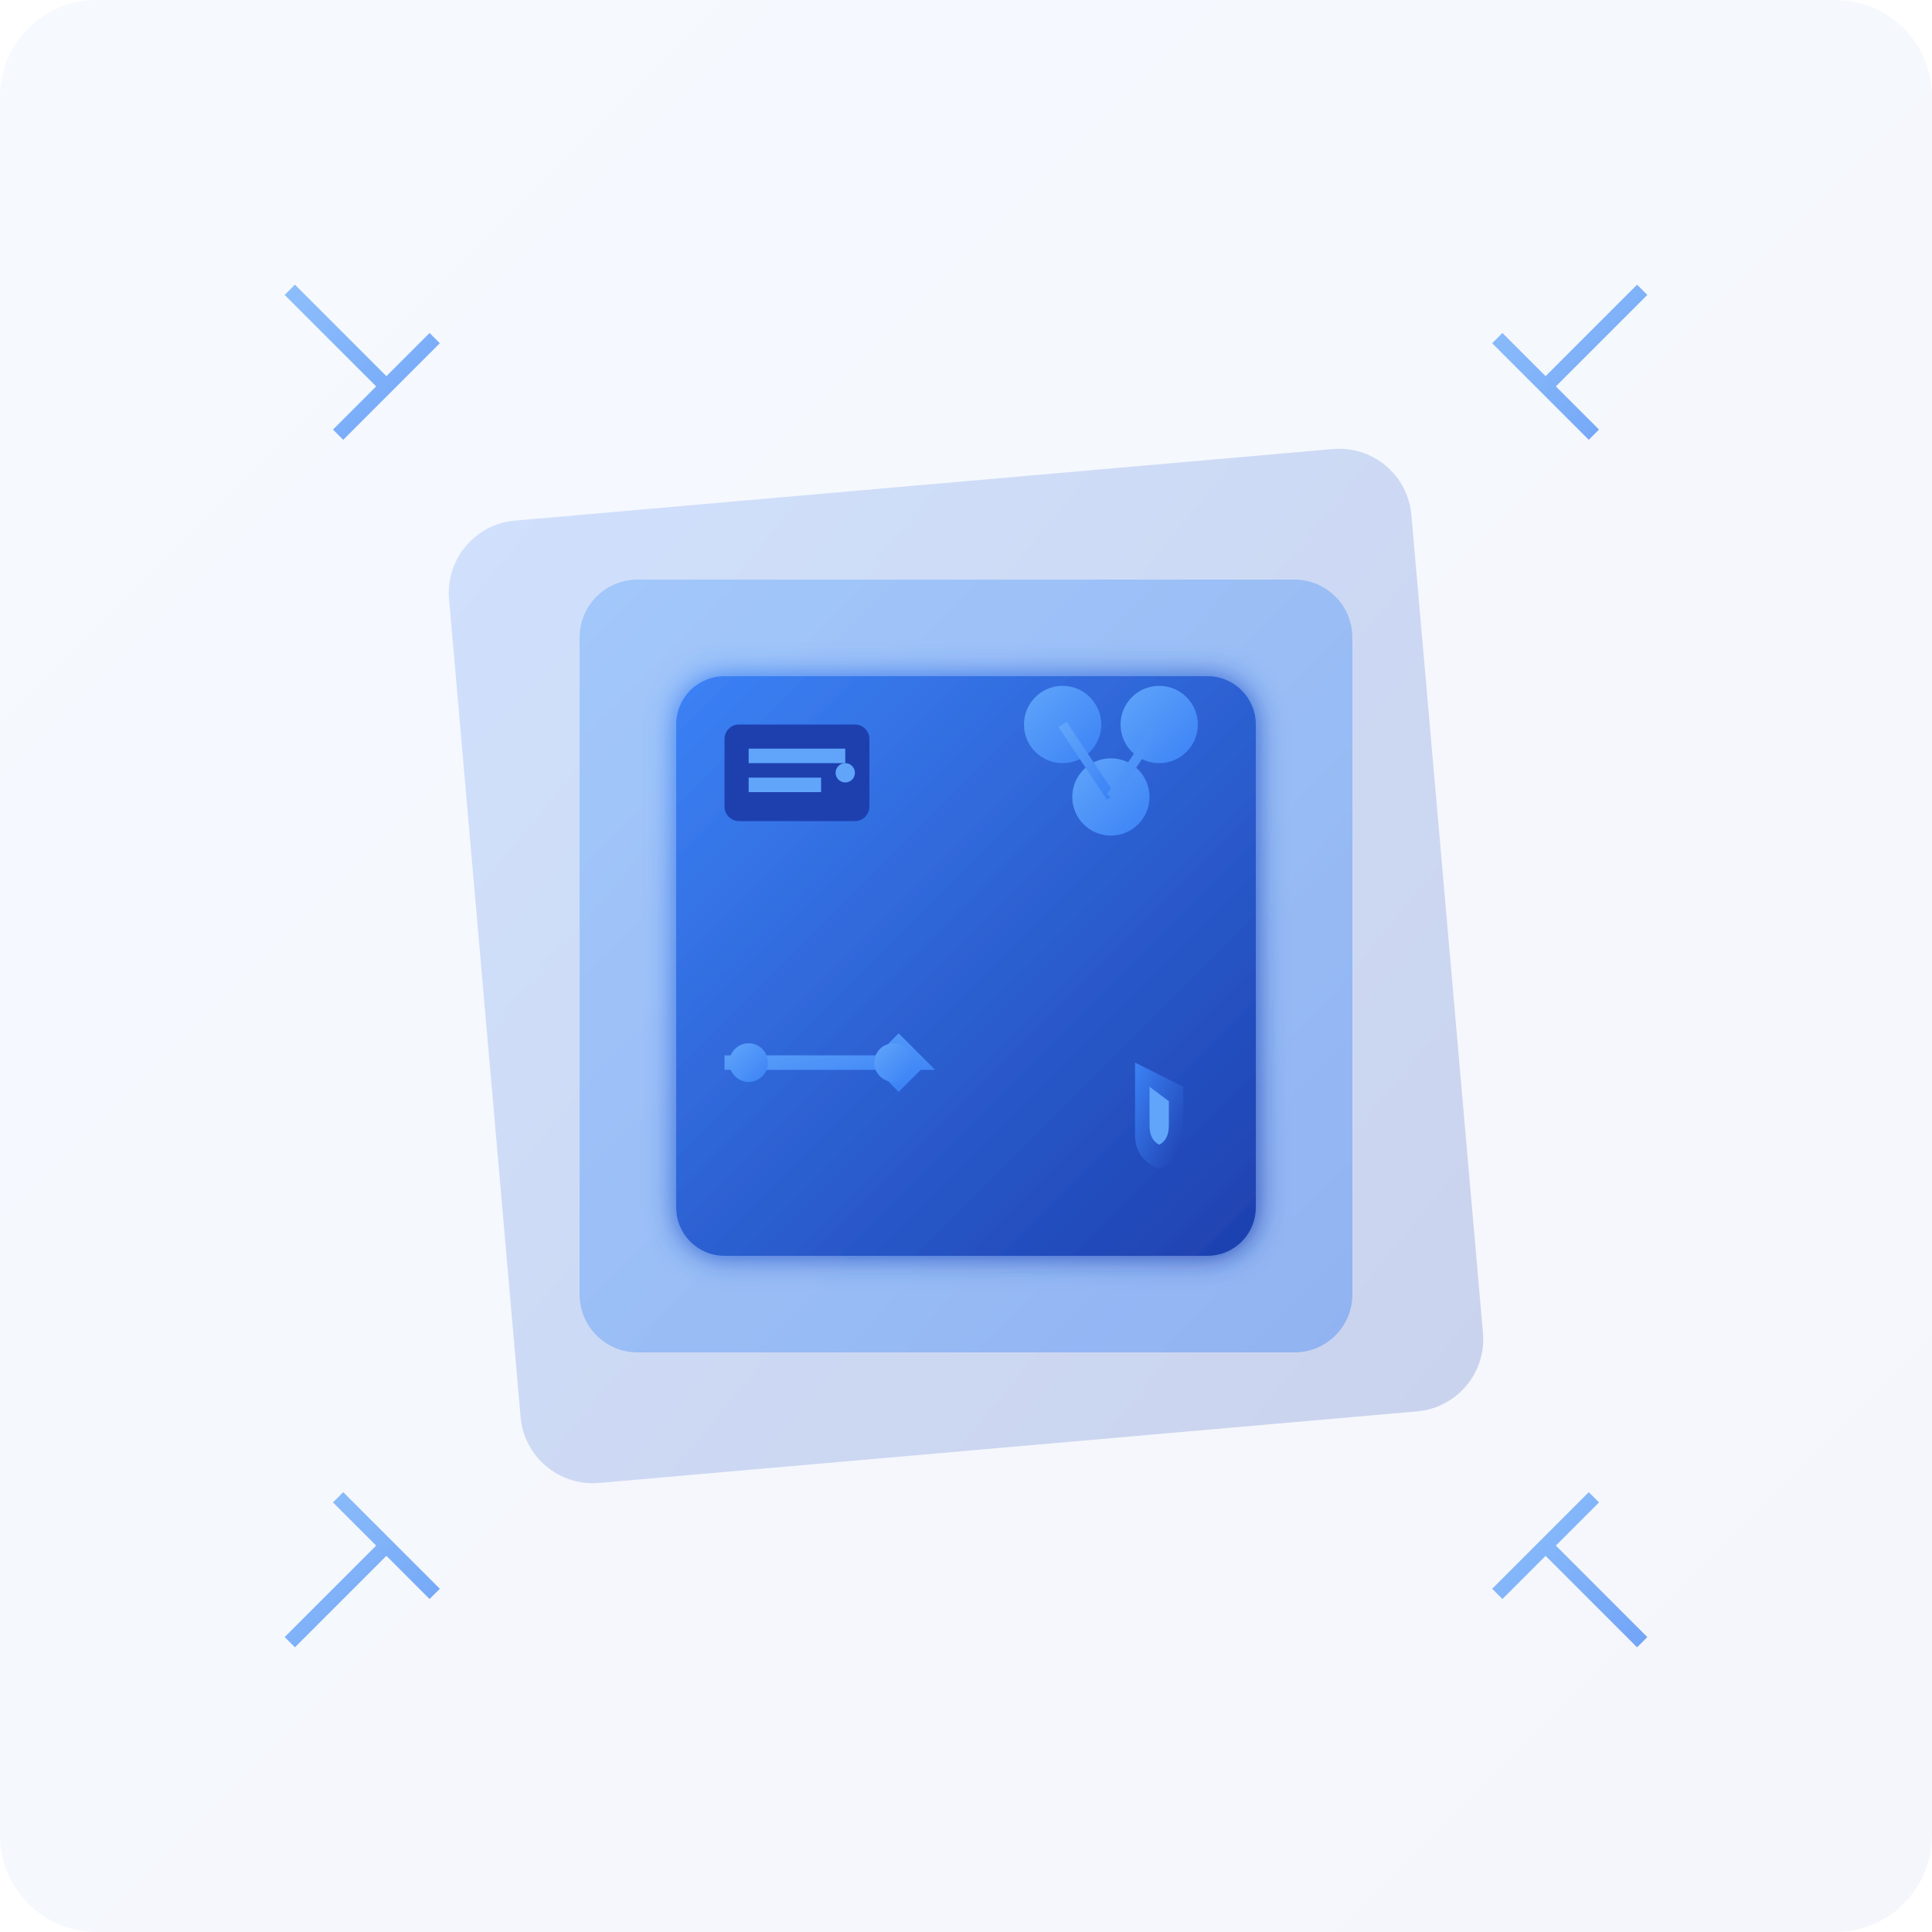
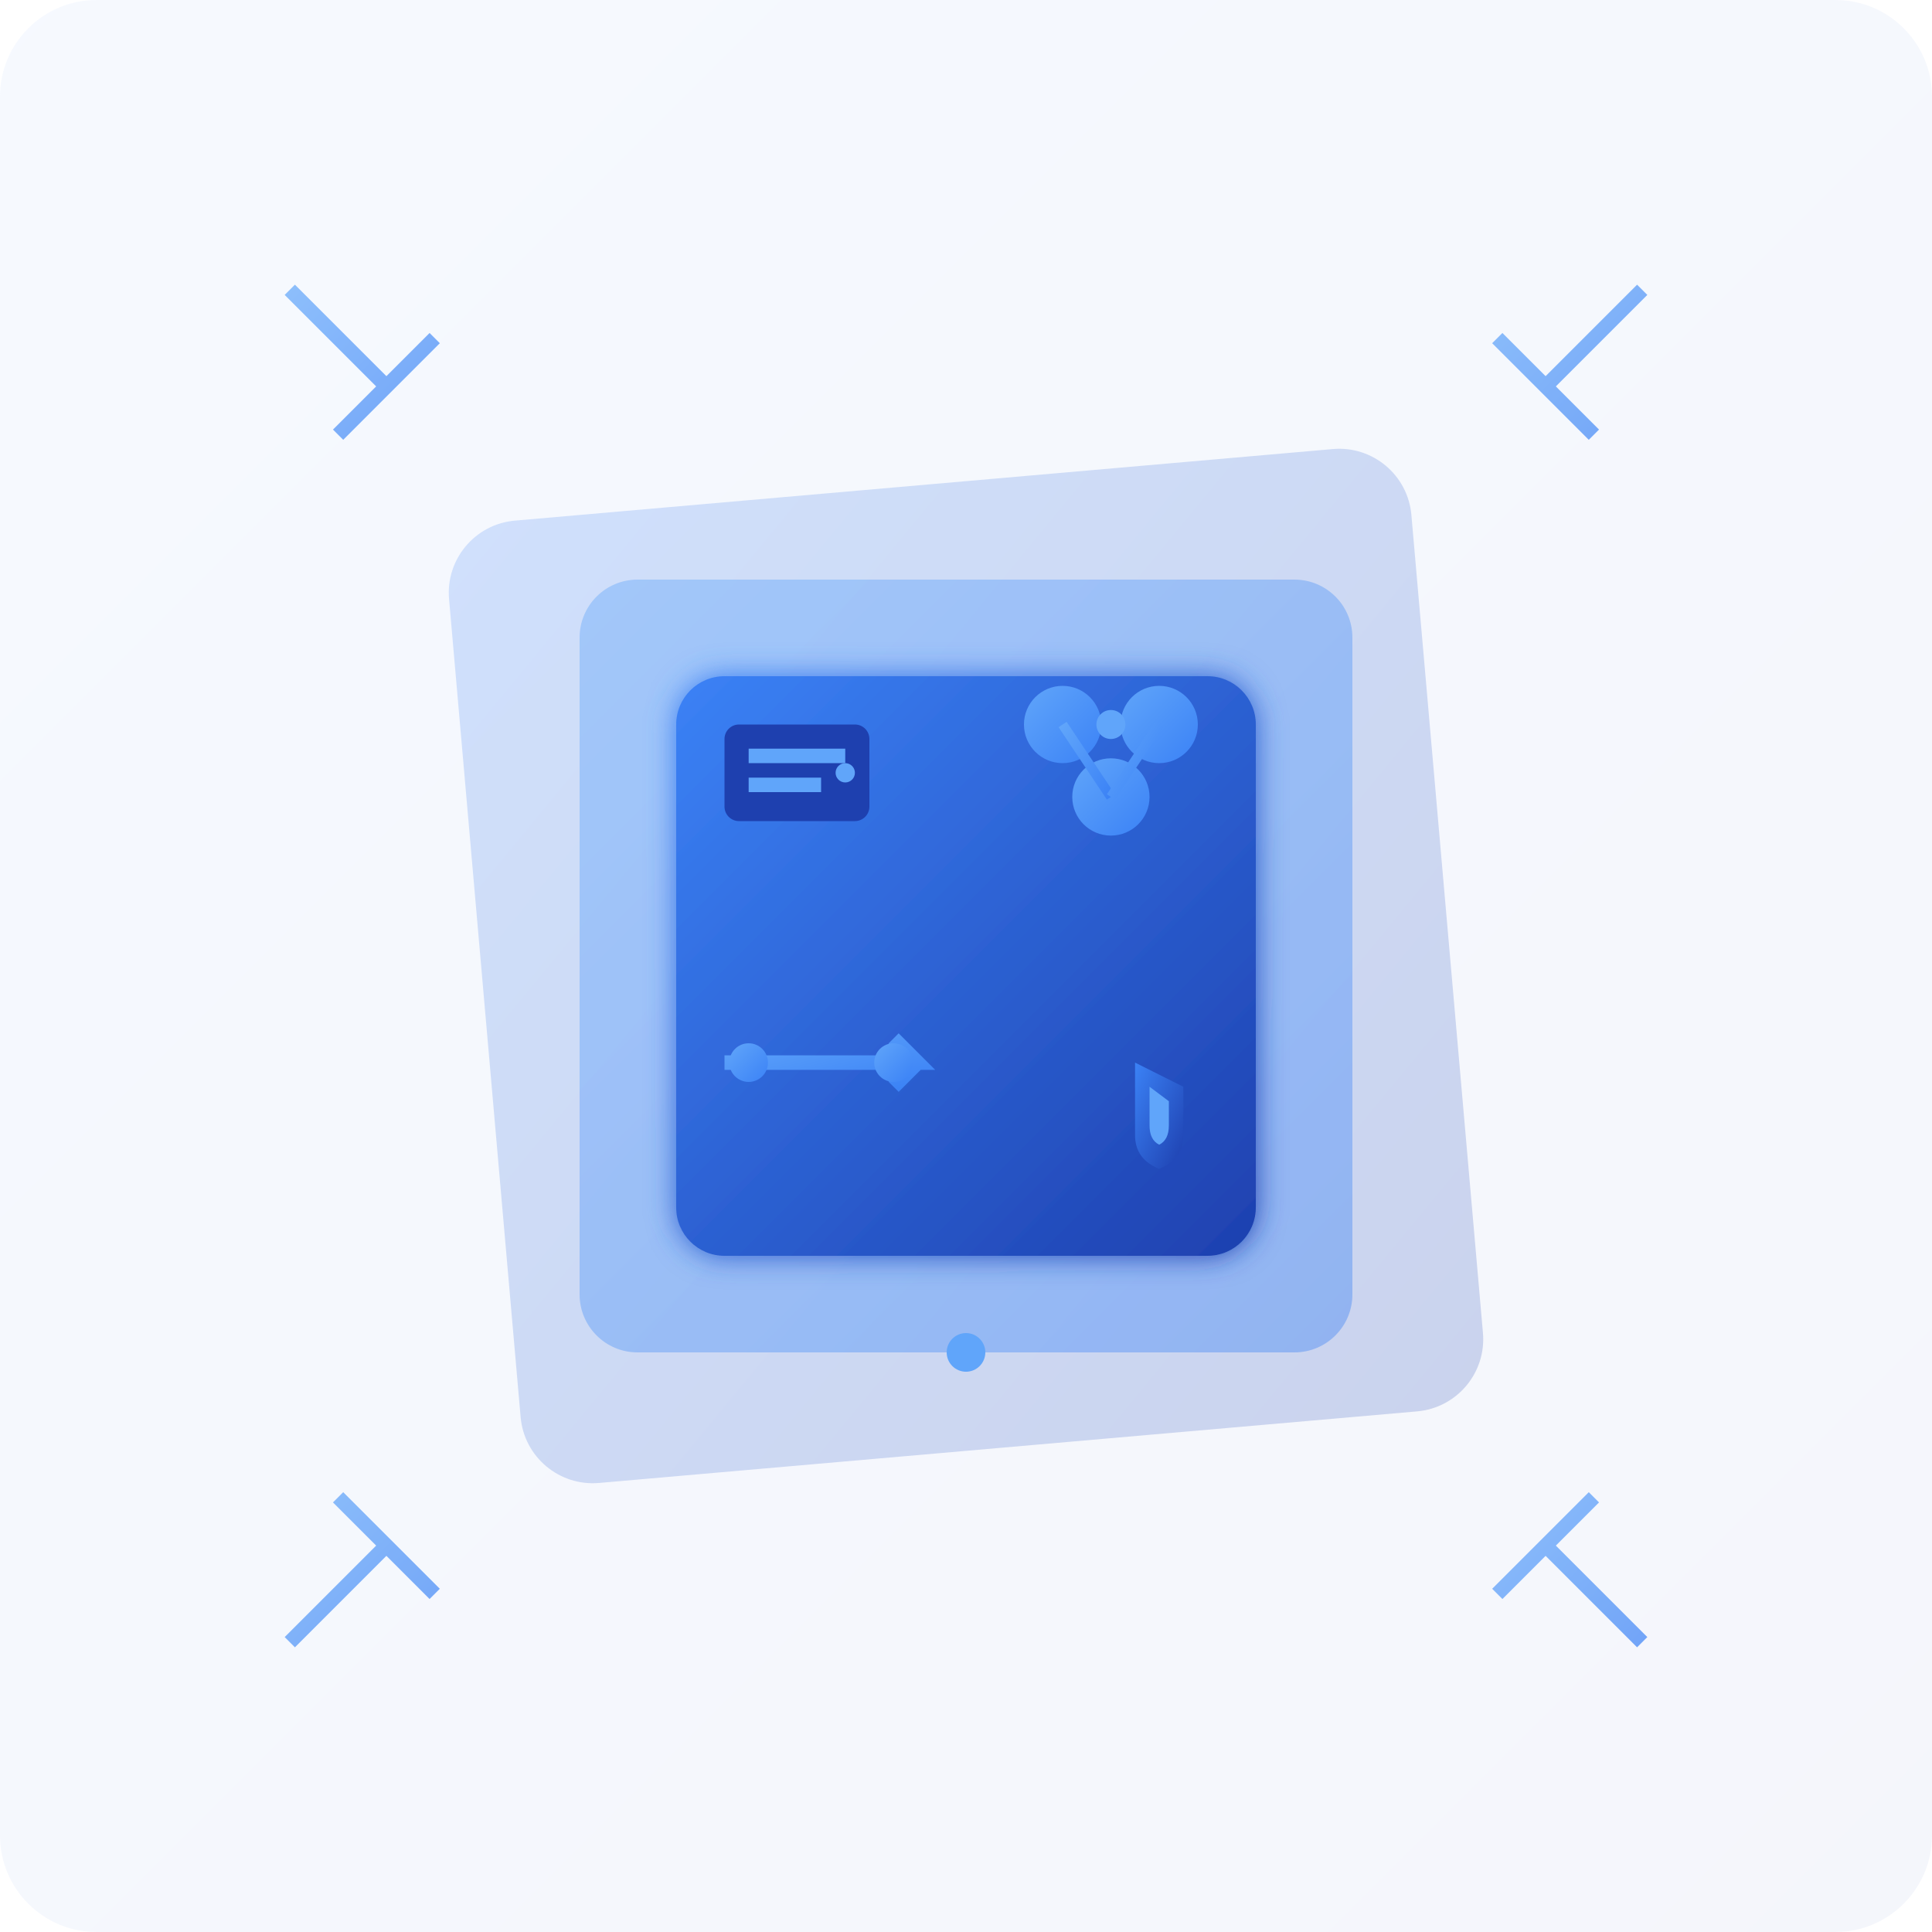
<svg xmlns="http://www.w3.org/2000/svg" width="400" height="400" viewBox="0 0 400 400" fill="none">
  <defs>
    <linearGradient id="grad1" x1="0%" y1="0%" x2="100%" y2="100%">
      <stop offset="0%" style="stop-color:#3B82F6;stop-opacity:1" />
      <stop offset="100%" style="stop-color:#1E40AF;stop-opacity:1" />
    </linearGradient>
    <linearGradient id="grad2" x1="0%" y1="0%" x2="100%" y2="100%">
      <stop offset="0%" style="stop-color:#60A5FA;stop-opacity:1" />
      <stop offset="100%" style="stop-color:#3B82F6;stop-opacity:1" />
    </linearGradient>
    <filter id="glow">
      <feGaussianBlur stdDeviation="3" result="coloredBlur" />
      <feMerge>
        <feMergeNode in="coloredBlur" />
        <feMergeNode in="SourceGraphic" />
      </feMerge>
    </filter>
  </defs>
  <rect x="0" y="0" width="400" height="400" fill="url(#grad1)" opacity="0.05" rx="20" />
  <g transform="translate(200, 200)">
-     <rect x="-100" y="-100" width="200" height="200" rx="15" fill="url(#grad1)" opacity="0.2" transform="rotate(-5)" />
-     <rect x="-80" y="-80" width="160" height="160" rx="12" fill="url(#grad2)" opacity="0.4" transform="rotate(0)" />
-     <rect x="-60" y="-60" width="120" height="120" rx="10" fill="url(#grad1)" filter="url(#glow)" />
+     <rect x="-100" y="-100" width="200" height="200" rx="15" fill="url(#grad1)" opacity="0.2" transform="rotate(-5)">
+       <animate attributeName="opacity" values="0.2;0.15;0.2" dur="4s" repeatCount="indefinite" />
+     </rect>
+     <rect x="-80" y="-80" width="160" height="160" rx="12" fill="url(#grad2)" opacity="0.4" transform="rotate(0)">
+       <animate attributeName="opacity" values="0.4;0.5;0.4" dur="3s" repeatCount="indefinite" />
+     </rect>
+     <rect x="-60" y="-60" width="120" height="120" rx="10" fill="url(#grad1)" filter="url(#glow)">
+       <animate attributeName="opacity" values="1;0.9;1" dur="2s" repeatCount="indefinite" />
+     </rect>
    <g transform="translate(-50, -50)">
      <rect x="0" y="0" width="30" height="20" rx="3" fill="#1E40AF" />
      <rect x="5" y="5" width="20" height="3" fill="#60A5FA" />
      <rect x="5" y="11" width="15" height="3" fill="#60A5FA" />
-       <circle cx="25" cy="10" r="2" fill="#60A5FA" />
+       <circle cx="25" cy="10" r="2" fill="#60A5FA">
+         <animate attributeName="r" values="2;3;2" dur="2s" repeatCount="indefinite" />
+       </circle>
    </g>
    <g transform="translate(20, -50)">
-       <circle cx="0" cy="0" r="8" fill="url(#grad2)" />
-       <circle cx="20" cy="0" r="8" fill="url(#grad2)" />
-       <circle cx="10" cy="15" r="8" fill="url(#grad2)" />
+       <circle cx="0" cy="0" r="8" fill="url(#grad2)">
+         <animate attributeName="r" values="8;10;8" dur="2.5s" repeatCount="indefinite" />
+       </circle>
+       <circle cx="20" cy="0" r="8" fill="url(#grad2)">
+         <animate attributeName="r" values="8;10;8" dur="2.5s" begin="0.5s" repeatCount="indefinite" />
+       </circle>
+       <circle cx="10" cy="15" r="8" fill="url(#grad2)">
+         <animate attributeName="r" values="8;10;8" dur="2.5s" begin="1s" repeatCount="indefinite" />
+       </circle>
      <line x1="0" y1="0" x2="20" y2="0" stroke="url(#grad2)" stroke-width="2" />
      <line x1="0" y1="0" x2="10" y2="15" stroke="url(#grad2)" stroke-width="2" />
      <line x1="20" y1="0" x2="10" y2="15" stroke="url(#grad2)" stroke-width="2" />
+       <circle cx="10" cy="0" r="3" fill="#60A5FA">
+         <animateMotion dur="1.5s" repeatCount="indefinite">
+           <mpath href="#networkPath1" />
+         </animateMotion>
+         <animate attributeName="opacity" values="1;0.4;1" dur="1.5s" repeatCount="indefinite" />
+       </circle>
+       <path id="networkPath1" d="M 0 0 L 20 0" fill="none" />
    </g>
    <g transform="translate(-50, 20)">
-       <path d="M 0 0 L 40 0 L 35 -5 M 40 0 L 35 5" stroke="url(#grad2)" stroke-width="3" fill="none" />
-       <circle cx="5" cy="0" r="4" fill="url(#grad2)" />
-       <circle cx="35" cy="0" r="4" fill="url(#grad2)" />
+       <path d="M 0 0 L 40 0 L 35 -5 M 40 0 L 35 5" stroke="url(#grad2)" stroke-width="3" fill="none">
+         <animate attributeName="stroke-dashoffset" values="0;40" dur="2s" repeatCount="indefinite" />
+         <animate attributeName="stroke-dasharray" values="0,40;40,0" dur="2s" repeatCount="indefinite" />
+       </path>
+       <circle cx="5" cy="0" r="4" fill="url(#grad2)">
+         <animate attributeName="r" values="4;5;4" dur="2s" repeatCount="indefinite" />
+       </circle>
+       <circle cx="35" cy="0" r="4" fill="url(#grad2)">
+         <animate attributeName="r" values="4;5;4" dur="2s" begin="1s" repeatCount="indefinite" />
+       </circle>
    </g>
    <g transform="translate(20, 20)">
-       <path d="M 15 0 L 25 5 L 25 15 Q 25 20 20 22 Q 15 20 15 15 Z" fill="url(#grad1)" />
+       <path d="M 15 0 L 25 5 L 25 15 Q 25 20 20 22 Q 15 20 15 15 Z" fill="url(#grad1)">
+         <animate attributeName="opacity" values="1;0.8;1" dur="3s" repeatCount="indefinite" />
+       </path>
      <path d="M 18 5 L 22 8 L 22 13 Q 22 16 20 17 Q 18 16 18 13 Z" fill="#60A5FA" />
    </g>
  </g>
  <g transform="translate(200, 200)">
-     <path d="M -140 -140 L -120 -120 M -120 -120 L -130 -110 M -120 -120 L -110 -130" stroke="url(#grad2)" stroke-width="3" fill="none" opacity="0.7" />
-     <path d="M 140 -140 L 120 -120 M 120 -120 L 130 -110 M 120 -120 L 110 -130" stroke="url(#grad2)" stroke-width="3" fill="none" opacity="0.7" />
-     <path d="M -140 140 L -120 120 M -120 120 L -130 110 M -120 120 L -110 130" stroke="url(#grad2)" stroke-width="3" fill="none" opacity="0.7" />
-     <path d="M 140 140 L 120 120 M 120 120 L 130 110 M 120 120 L 110 130" stroke="url(#grad2)" stroke-width="3" fill="none" opacity="0.7" />
+     <path d="M -140 -140 L -120 -120 M -120 -120 L -130 -110 M -120 -120 L -110 -130" stroke="url(#grad2)" stroke-width="3" fill="none" opacity="0.7">
+       <animate attributeName="opacity" values="0.7;1;0.7" dur="2s" repeatCount="indefinite" />
+     </path>
+     <path d="M 140 -140 L 120 -120 M 120 -120 L 130 -110 M 120 -120 L 110 -130" stroke="url(#grad2)" stroke-width="3" fill="none" opacity="0.7">
+       <animate attributeName="opacity" values="0.7;1;0.7" dur="2s" begin="0.5s" repeatCount="indefinite" />
+     </path>
+     <path d="M -140 140 L -120 120 M -120 120 L -130 110 M -120 120 L -110 130" stroke="url(#grad2)" stroke-width="3" fill="none" opacity="0.7">
+       <animate attributeName="opacity" values="0.7;1;0.7" dur="2s" begin="1s" repeatCount="indefinite" />
+     </path>
+     <path d="M 140 140 L 120 120 M 120 120 L 130 110 M 120 120 L 110 130" stroke="url(#grad2)" stroke-width="3" fill="none" opacity="0.7">
+       <animate attributeName="opacity" values="0.7;1;0.7" dur="2s" begin="1.5s" repeatCount="indefinite" />
+     </path>
+   </g>
+   <g transform="translate(200, 200)">
+     <circle cx="0" cy="80" r="4" fill="#60A5FA">
+       <animateMotion dur="3s" repeatCount="indefinite">
+         <mpath href="#upwardFlow" />
+       </animateMotion>
+       <animate attributeName="opacity" values="0.3;1;0.3" dur="3s" repeatCount="indefinite" />
+     </circle>
+     <path id="upwardFlow" d="M 0 80 L 0 -80" fill="none" />
  </g>
</svg>
